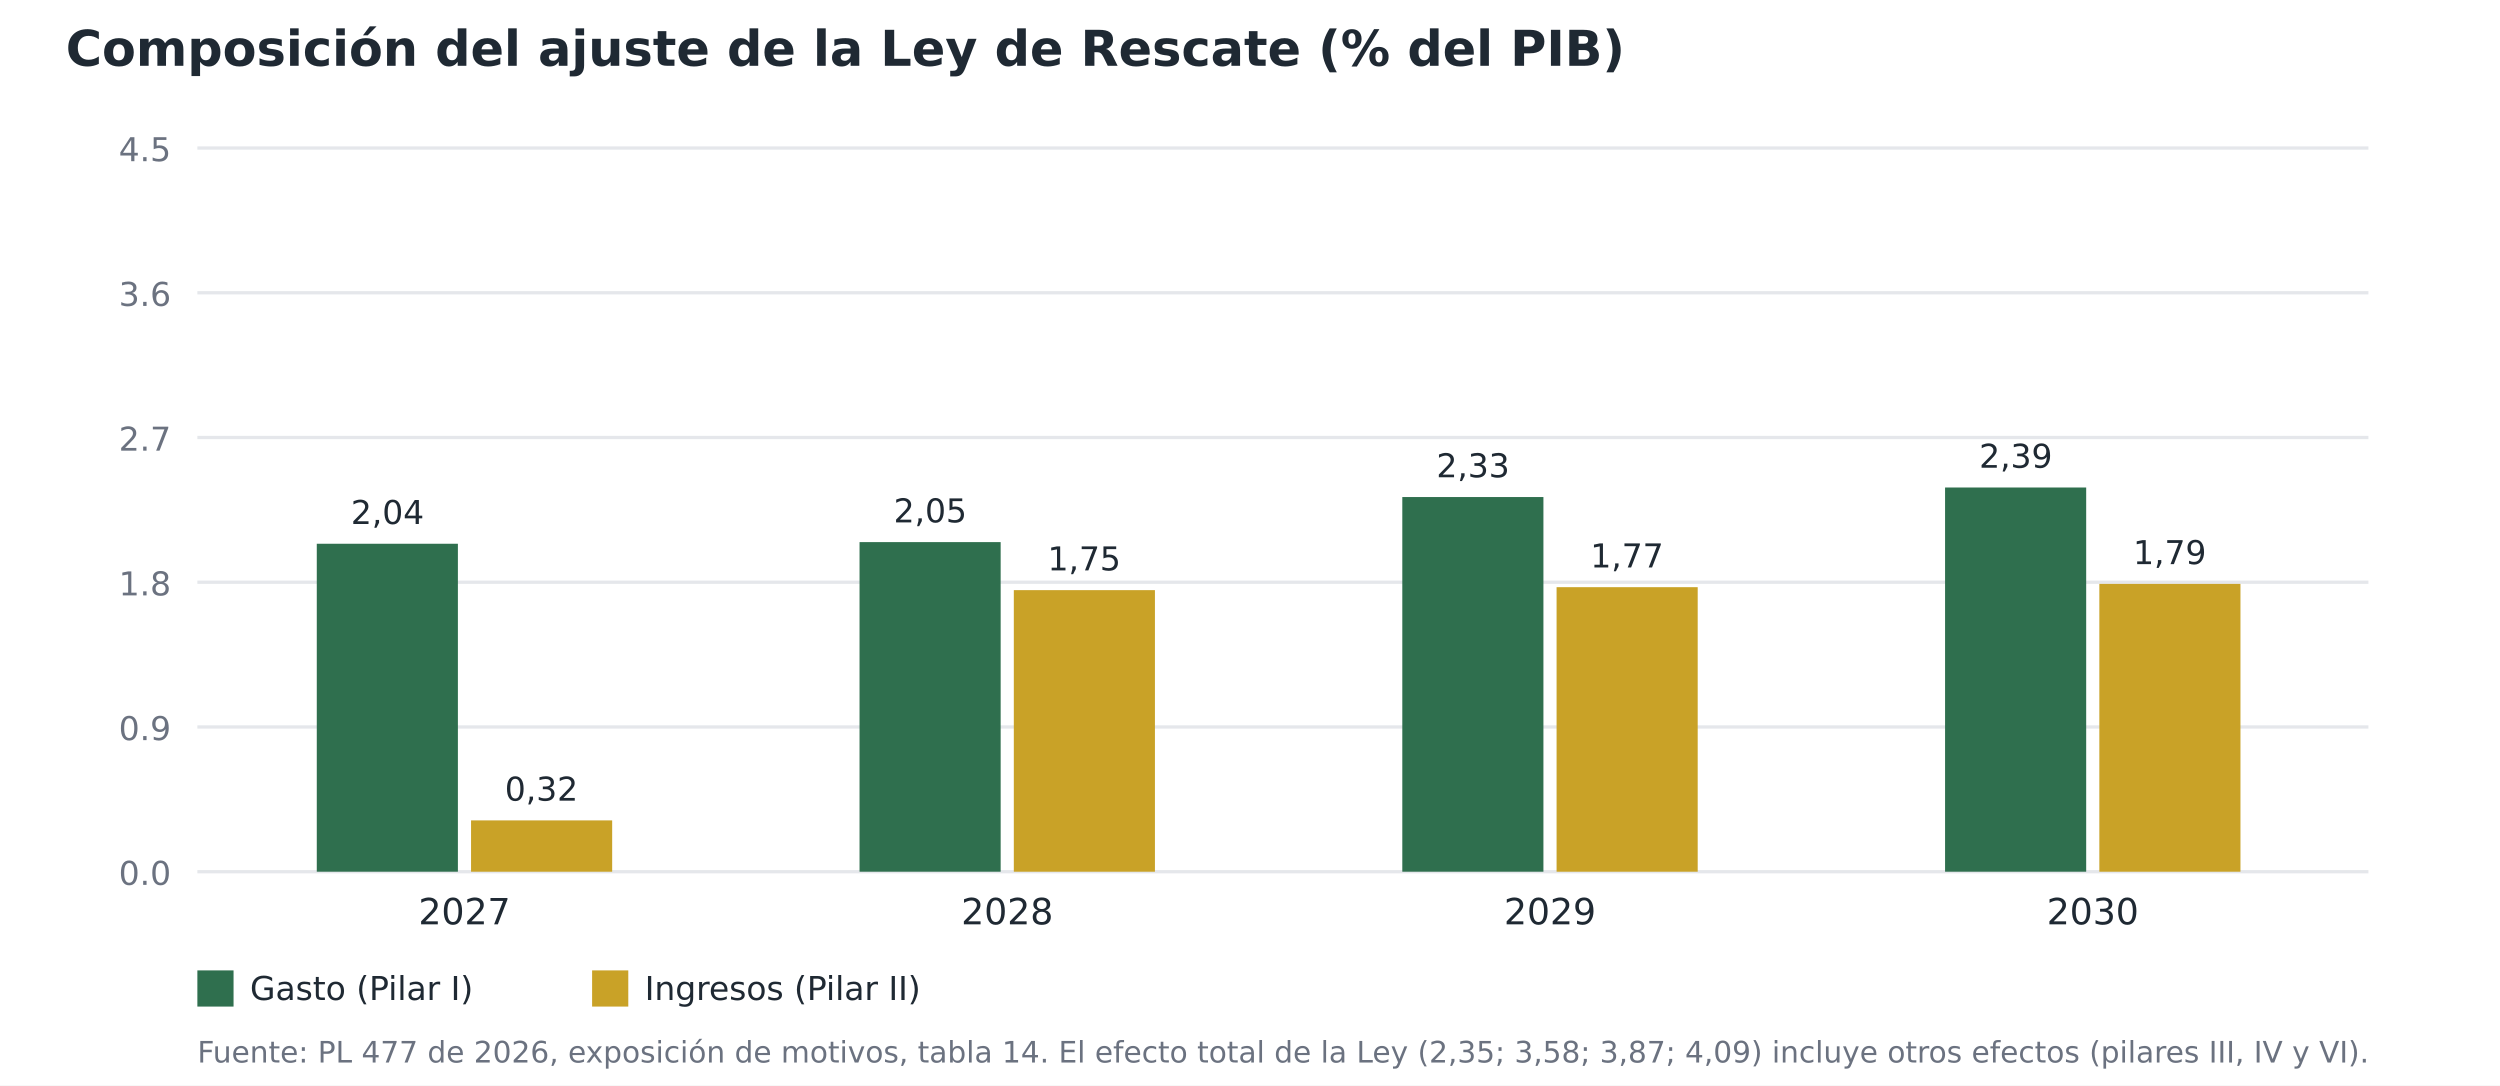
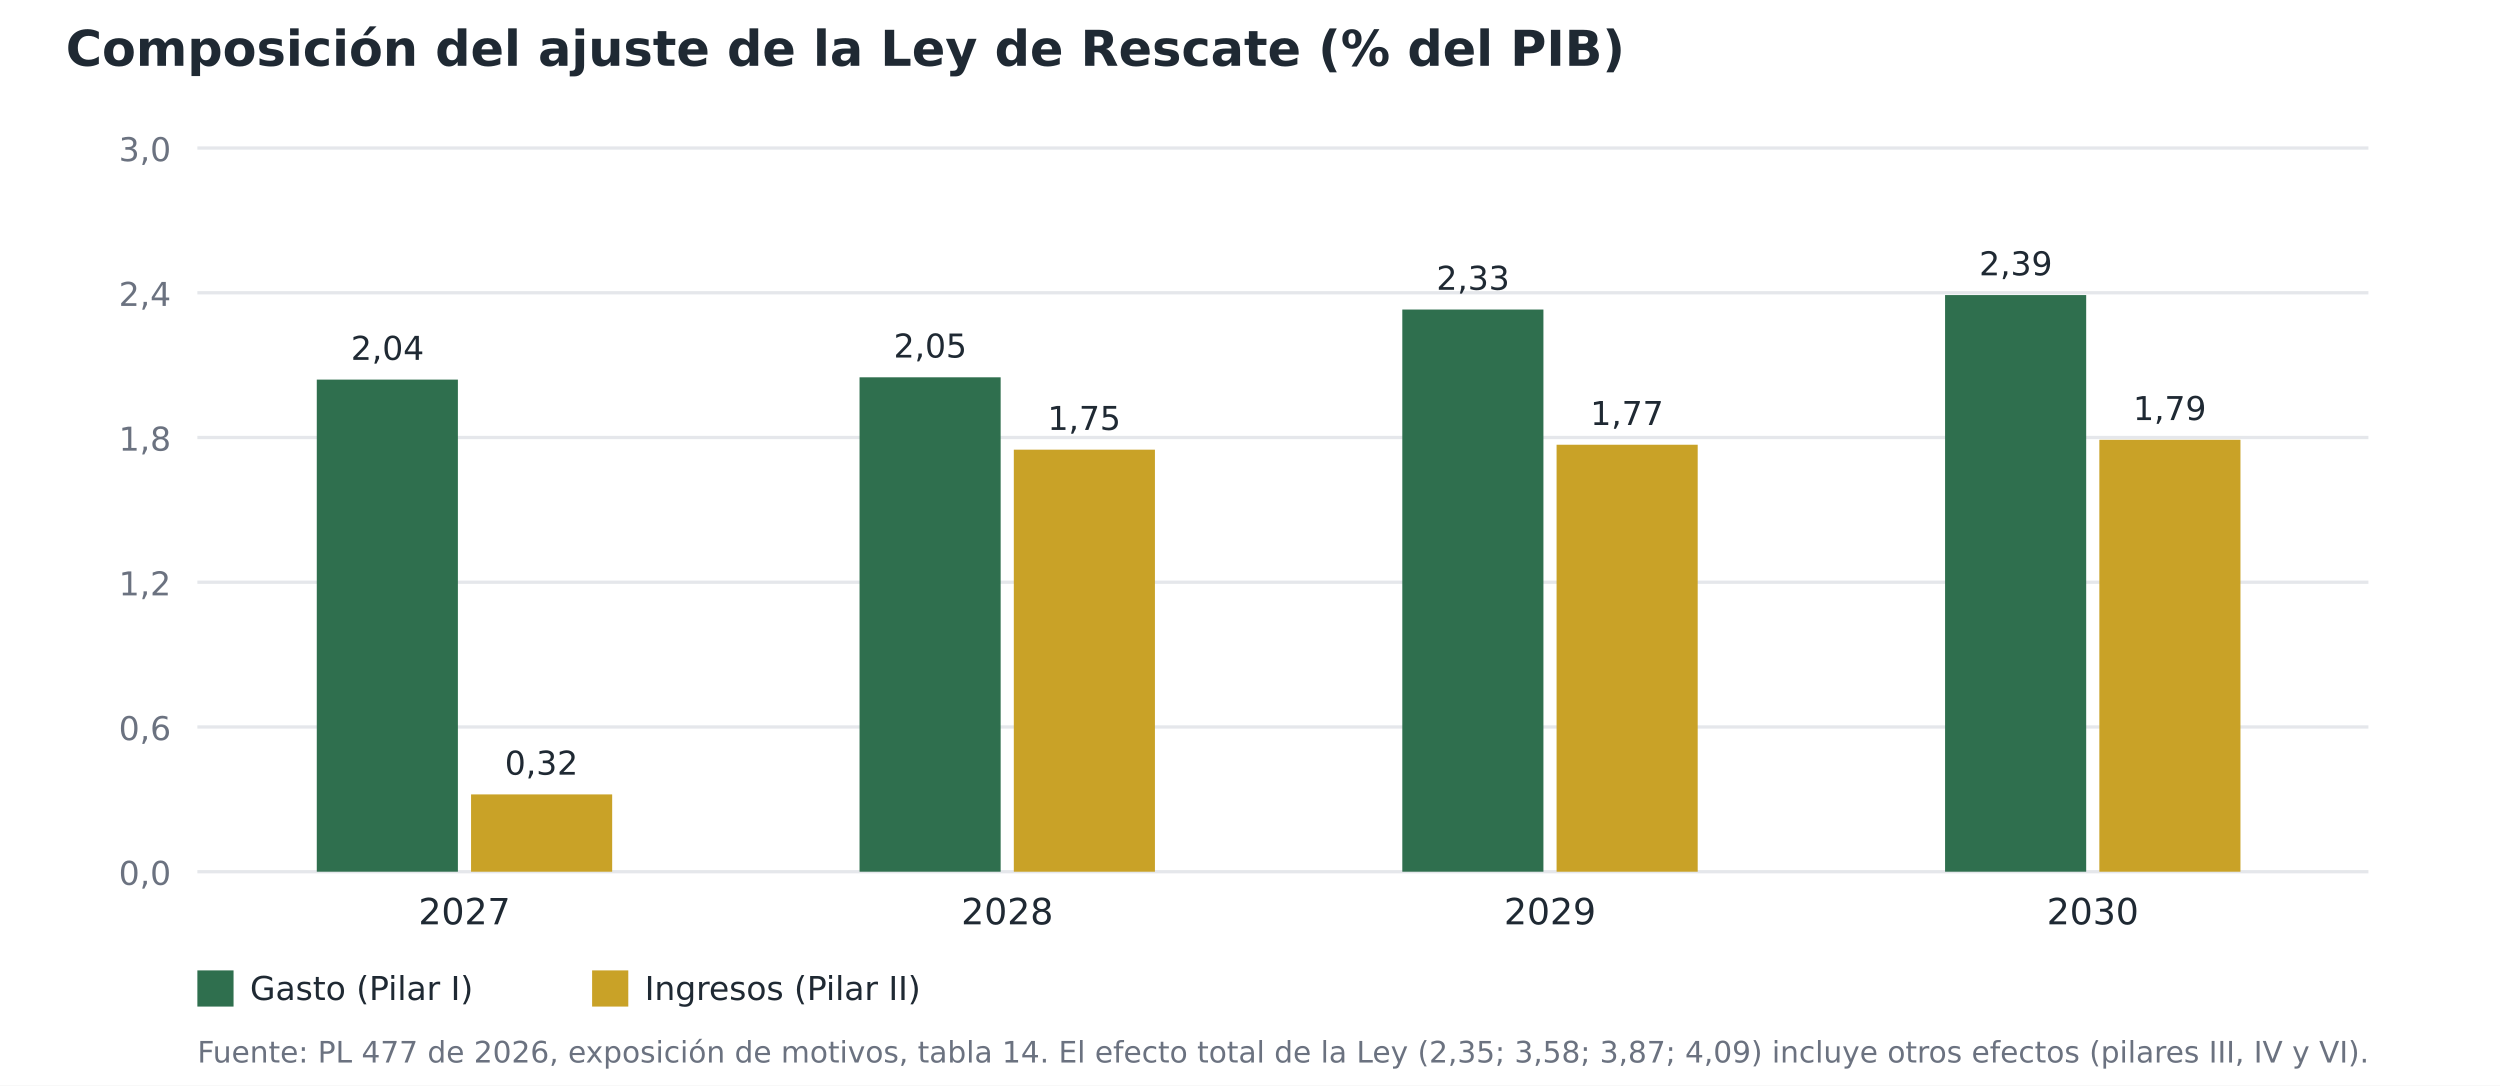
<svg xmlns="http://www.w3.org/2000/svg" width="760" height="330" viewBox="0 0 760 330" role="img">
  <style>text{font-family:'DejaVu Sans',Arial,sans-serif;fill:#1f2933} .muted{fill:#6b7280} .grid{stroke:#e5e7eb;stroke-width:1} .axis{stroke:#6b7280;stroke-width:1}</style>
  <rect width="760" height="330" fill="#ffffff" />
  <text x="20" y="20" font-size="15" font-weight="700">Composición del ajuste de la Ley de Rescate (% del PIB)</text>
  <line x1="60" y1="265.0" x2="720" y2="265.0" class="grid" />
-   <text x="52" y="269.0" font-size="10" text-anchor="end" class="muted">0.0</text>
+   <text x="52" y="269.0" font-size="10" text-anchor="end" class="muted">0,0</text>
  <line x1="60" y1="221.0" x2="720" y2="221.0" class="grid" />
-   <text x="52" y="225.0" font-size="10" text-anchor="end" class="muted">0.9</text>
+   <text x="52" y="225.0" font-size="10" text-anchor="end" class="muted">0,6</text>
  <line x1="60" y1="177.0" x2="720" y2="177.0" class="grid" />
-   <text x="52" y="181.0" font-size="10" text-anchor="end" class="muted">1.8</text>
+   <text x="52" y="181.0" font-size="10" text-anchor="end" class="muted">1,2</text>
  <line x1="60" y1="133.0" x2="720" y2="133.0" class="grid" />
-   <text x="52" y="137.0" font-size="10" text-anchor="end" class="muted">2.7</text>
+   <text x="52" y="137.0" font-size="10" text-anchor="end" class="muted">1,8</text>
  <line x1="60" y1="89.0" x2="720" y2="89.0" class="grid" />
-   <text x="52" y="93.0" font-size="10" text-anchor="end" class="muted">3.6</text>
+   <text x="52" y="93.0" font-size="10" text-anchor="end" class="muted">2,4</text>
  <line x1="60" y1="45.0" x2="720" y2="45.0" class="grid" />
-   <text x="52" y="49.0" font-size="10" text-anchor="end" class="muted">4.5</text>
-   <rect x="96.3" y="165.3" width="42.9" height="99.7" fill="#2f6f4e" />
-   <text x="117.8" y="159.3" font-size="10" text-anchor="middle">2,04</text>
-   <rect x="143.2" y="249.4" width="42.9" height="15.6" fill="#c9a227" />
-   <text x="164.6" y="243.4" font-size="10" text-anchor="middle">0,32</text>
+   <text x="52" y="49.0" font-size="10" text-anchor="end" class="muted">3,0</text>
+   <rect x="96.3" y="115.4" width="42.9" height="149.6" fill="#2f6f4e" />
+   <text x="117.8" y="109.4" font-size="10" text-anchor="middle">2,04</text>
+   <rect x="143.2" y="241.5" width="42.9" height="23.5" fill="#c9a227" />
+   <text x="164.6" y="235.5" font-size="10" text-anchor="middle">0,32</text>
  <text x="141.2" y="281" font-size="11" text-anchor="middle">2027</text>
-   <rect x="261.3" y="164.8" width="42.9" height="100.2" fill="#2f6f4e" />
-   <text x="282.8" y="158.8" font-size="10" text-anchor="middle">2,05</text>
-   <rect x="308.2" y="179.4" width="42.9" height="85.6" fill="#c9a227" />
-   <text x="329.6" y="173.4" font-size="10" text-anchor="middle">1,75</text>
+   <rect x="261.3" y="114.7" width="42.9" height="150.3" fill="#2f6f4e" />
+   <text x="282.8" y="108.7" font-size="10" text-anchor="middle">2,05</text>
+   <rect x="308.2" y="136.7" width="42.9" height="128.3" fill="#c9a227" />
+   <text x="329.6" y="130.7" font-size="10" text-anchor="middle">1,75</text>
  <text x="306.2" y="281" font-size="11" text-anchor="middle">2028</text>
-   <rect x="426.3" y="151.1" width="42.9" height="113.9" fill="#2f6f4e" />
-   <text x="447.8" y="145.1" font-size="10" text-anchor="middle">2,33</text>
-   <rect x="473.2" y="178.5" width="42.9" height="86.5" fill="#c9a227" />
-   <text x="494.6" y="172.5" font-size="10" text-anchor="middle">1,77</text>
+   <rect x="426.3" y="94.1" width="42.9" height="170.9" fill="#2f6f4e" />
+   <text x="447.8" y="88.1" font-size="10" text-anchor="middle">2,33</text>
+   <rect x="473.2" y="135.2" width="42.9" height="129.8" fill="#c9a227" />
+   <text x="494.6" y="129.2" font-size="10" text-anchor="middle">1,77</text>
  <text x="471.2" y="281" font-size="11" text-anchor="middle">2029</text>
-   <rect x="591.3" y="148.2" width="42.9" height="116.8" fill="#2f6f4e" />
-   <text x="612.8" y="142.2" font-size="10" text-anchor="middle">2,39</text>
-   <rect x="638.2" y="177.5" width="42.9" height="87.5" fill="#c9a227" />
-   <text x="659.6" y="171.5" font-size="10" text-anchor="middle">1,79</text>
+   <rect x="591.3" y="89.7" width="42.9" height="175.3" fill="#2f6f4e" />
+   <text x="612.8" y="83.7" font-size="10" text-anchor="middle">2,39</text>
+   <rect x="638.2" y="133.7" width="42.9" height="131.3" fill="#c9a227" />
+   <text x="659.6" y="127.7" font-size="10" text-anchor="middle">1,79</text>
  <text x="636.2" y="281" font-size="11" text-anchor="middle">2030</text>
  <rect x="60" y="295" width="11" height="11" fill="#2f6f4e" />
  <text x="76" y="304" font-size="10">Gasto (Pilar I)</text>
  <rect x="180" y="295" width="11" height="11" fill="#c9a227" />
  <text x="196" y="304" font-size="10">Ingresos (Pilar II)</text>
  <text x="60" y="323" font-size="9" class="muted">Fuente: PL 477 de 2026, exposición de motivos, tabla 14. El efecto total de la Ley (2,35; 3,58; 3,87; 4,09) incluye otros efectos (pilares III, IV y VI).</text>
</svg>
